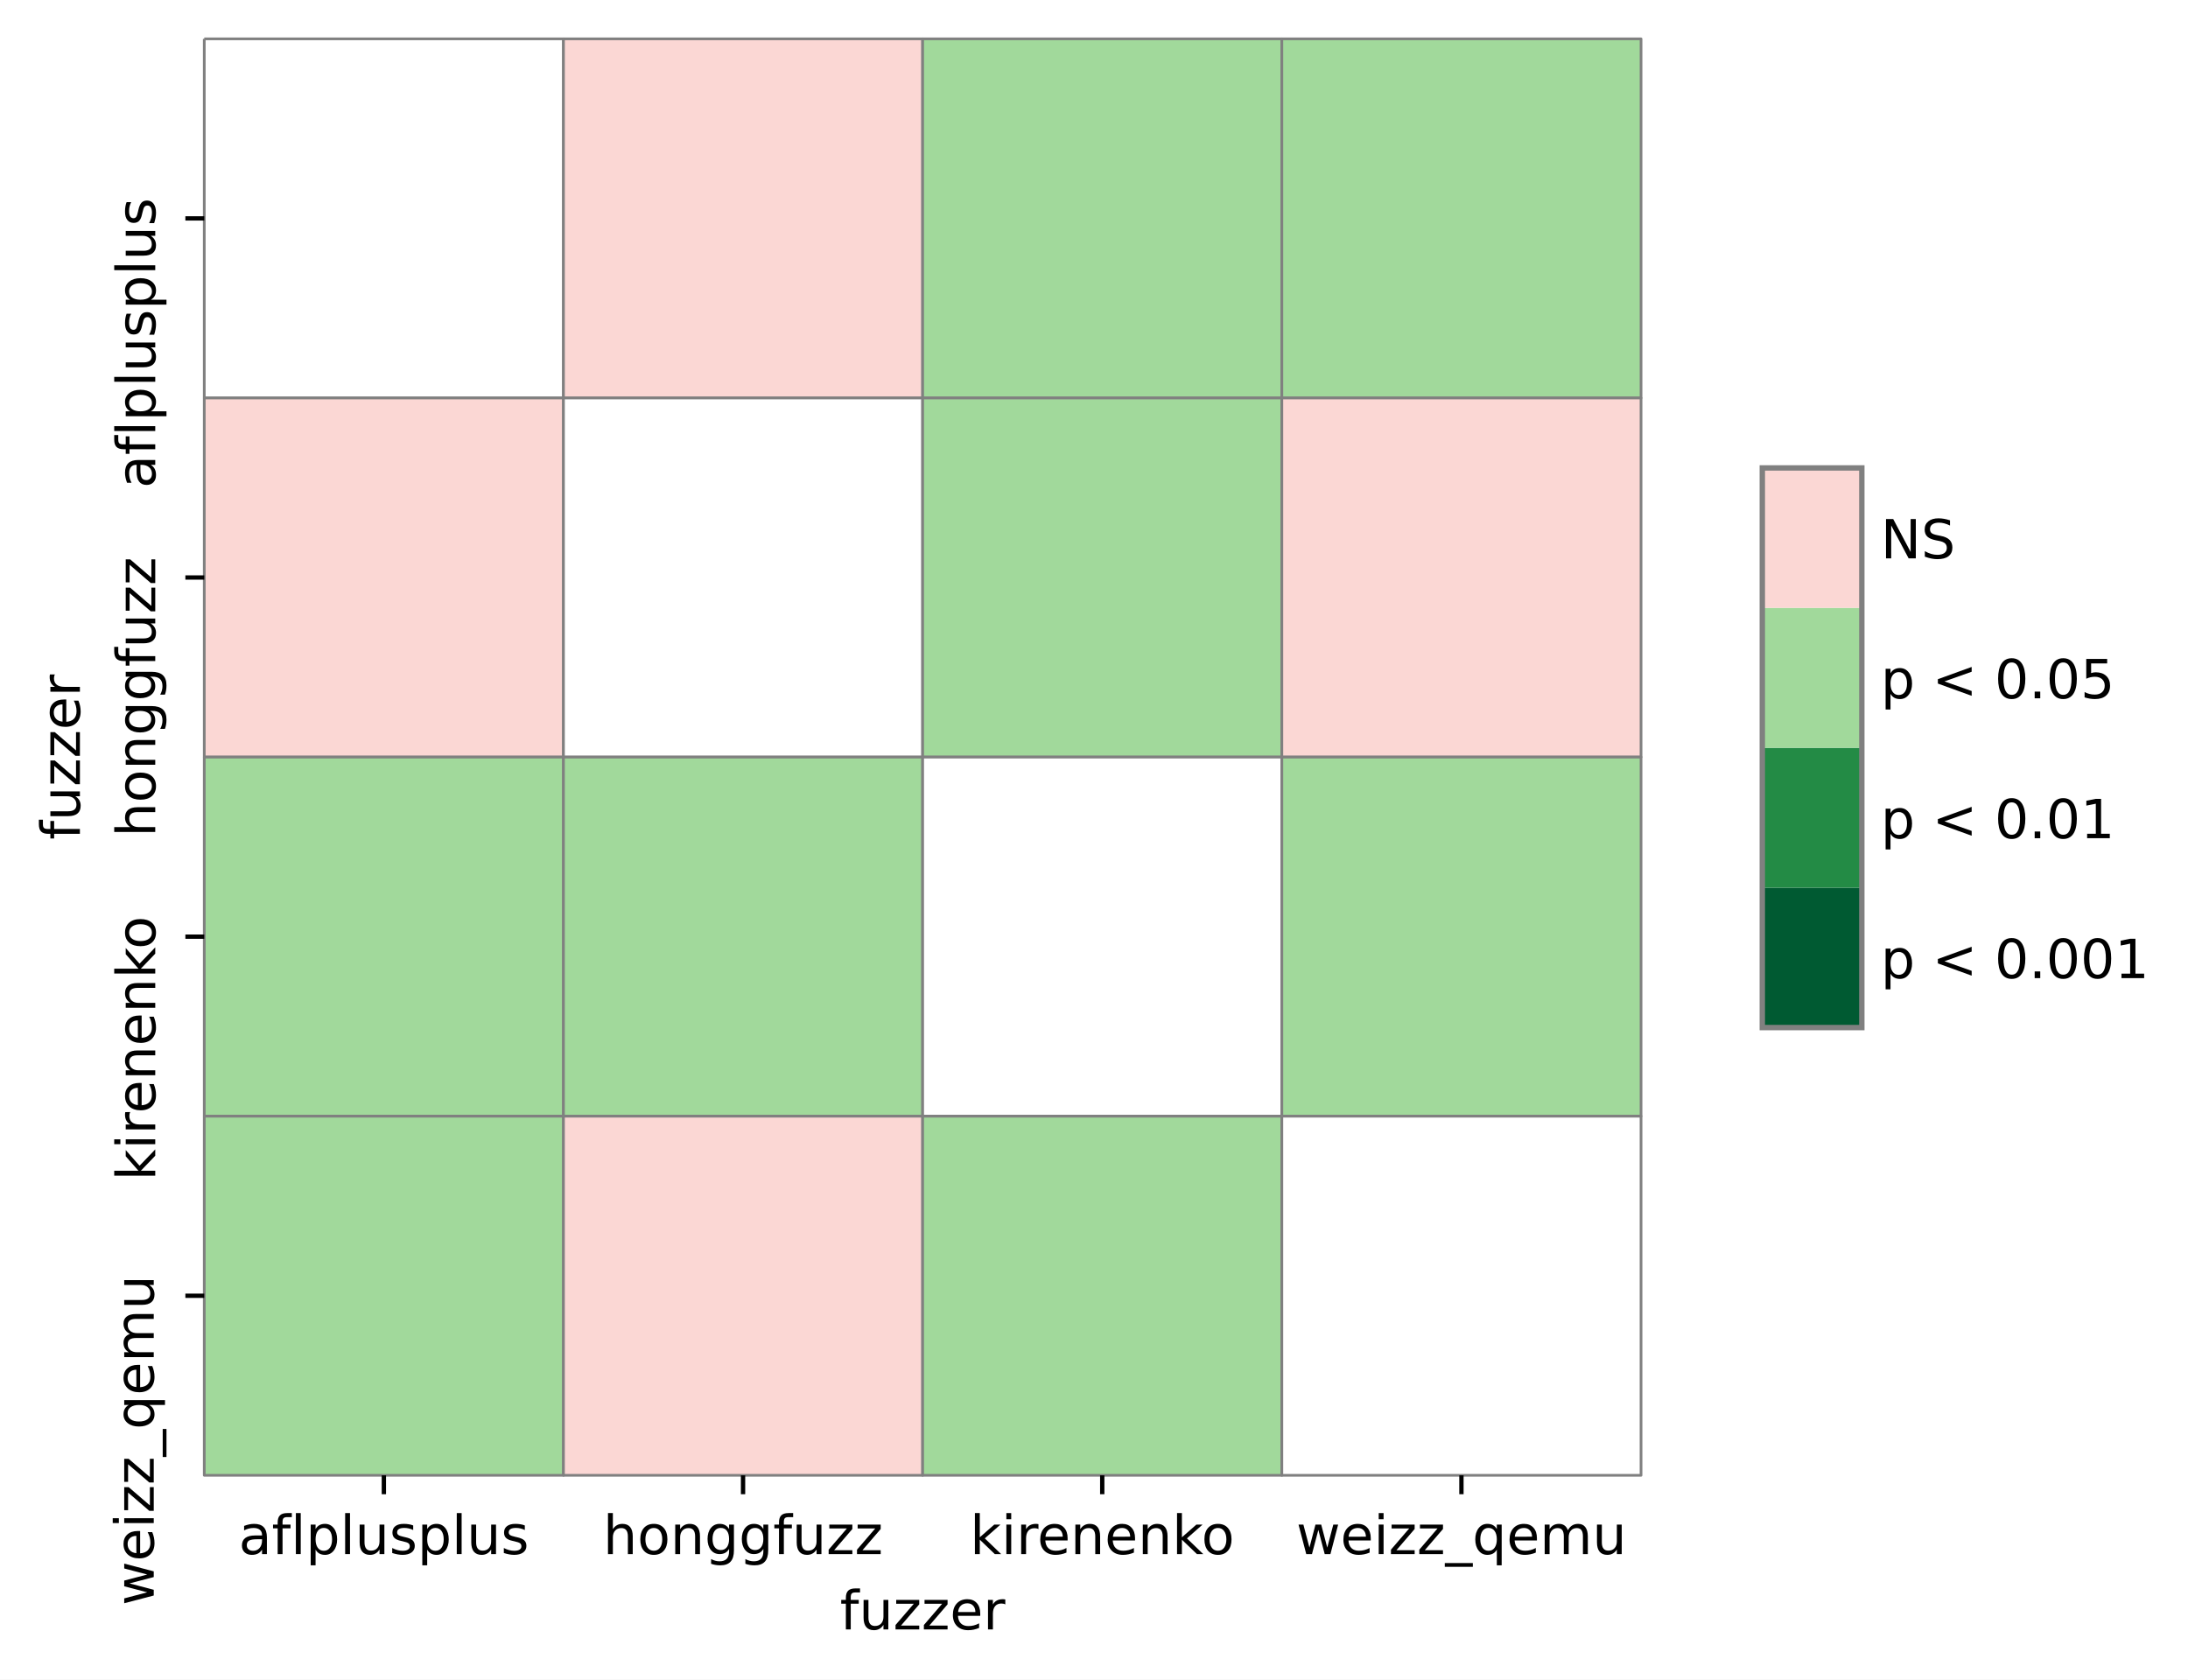
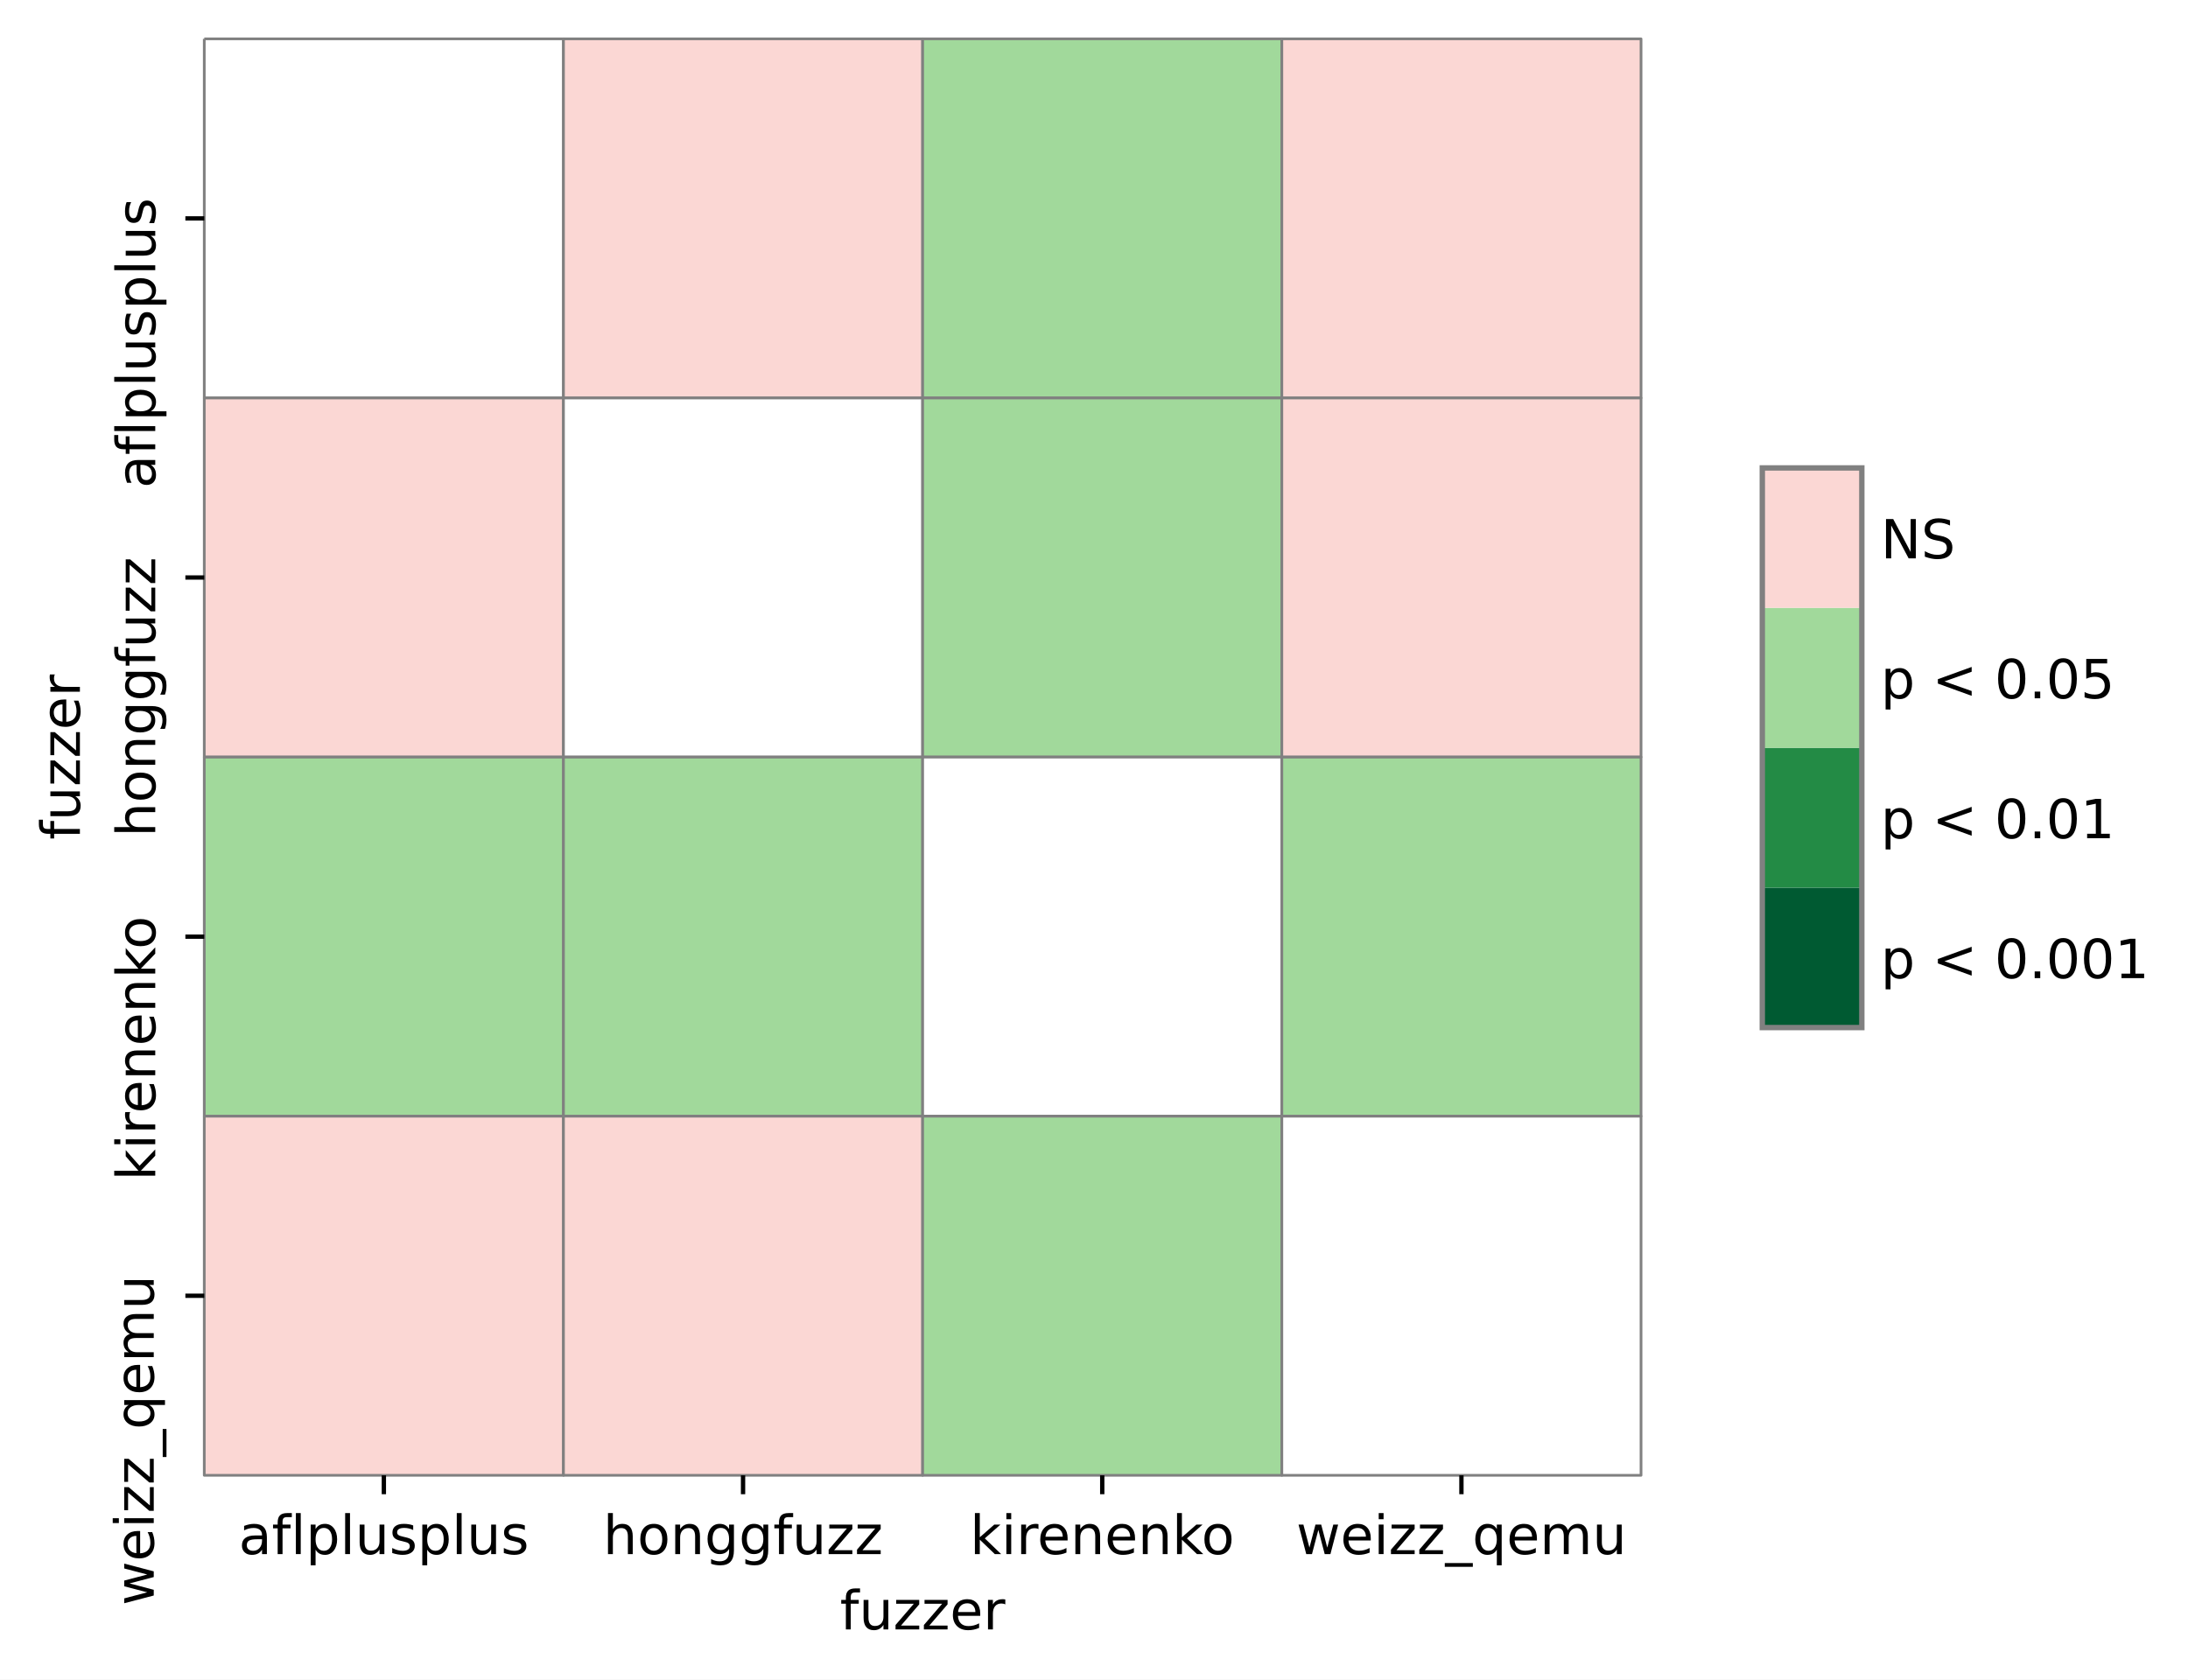
<svg xmlns="http://www.w3.org/2000/svg" xmlns:xlink="http://www.w3.org/1999/xlink" height="311.146pt" version="1.1" viewBox="0 0 405.255 311.146" width="405.255pt">
  <defs>
    <style type="text/css">*{stroke-linecap:butt;stroke-linejoin:round;}</style>
  </defs>
  <g id="figure_1">
    <g id="patch_1">
      <path d="M 0 311.146  L 405.255 311.146  L 405.255 0  L 0 0  z " style="fill:#ffffff;" />
    </g>
    <g id="axes_1">
      <g id="patch_2">
        <path d="M 37.834 273.312  L 303.946 273.312  L 303.946 7.2  L 37.834 7.2  z " style="fill:#ffffff;" />
      </g>
      <g id="QuadMesh_1">
        <path d="M 37.834 7.2  L 104.362 7.2  L 104.362 73.728  L 37.834 73.728  L 37.834 7.2  " style="fill:#ffffff;stroke:#808080;stroke-width:0.5;" />
        <path d="M 104.362 7.2  L 170.89 7.2  L 170.89 73.728  L 104.362 73.728  L 104.362 7.2  " style="fill:#fbd7d4;stroke:#808080;stroke-width:0.5;" />
        <path d="M 170.89 7.2  L 237.418 7.2  L 237.418 73.728  L 170.89 73.728  L 170.89 7.2  " style="fill:#a1d99b;stroke:#808080;stroke-width:0.5;" />
-         <path d="M 237.418 7.2  L 303.946 7.2  L 303.946 73.728  L 237.418 73.728  L 237.418 7.2  " style="fill:#a1d99b;stroke:#808080;stroke-width:0.5;" />
+         <path d="M 237.418 7.2  L 303.946 7.2  L 303.946 73.728  L 237.418 73.728  L 237.418 7.2  " style="fill:#fbd7d4;stroke:#808080;stroke-width:0.5;" />
        <path d="M 37.834 73.728  L 104.362 73.728  L 104.362 140.256  L 37.834 140.256  L 37.834 73.728  " style="fill:#fbd7d4;stroke:#808080;stroke-width:0.5;" />
        <path d="M 104.362 73.728  L 170.89 73.728  L 170.89 140.256  L 104.362 140.256  L 104.362 73.728  " style="fill:#ffffff;stroke:#808080;stroke-width:0.5;" />
        <path d="M 170.89 73.728  L 237.418 73.728  L 237.418 140.256  L 170.89 140.256  L 170.89 73.728  " style="fill:#a1d99b;stroke:#808080;stroke-width:0.5;" />
        <path d="M 237.418 73.728  L 303.946 73.728  L 303.946 140.256  L 237.418 140.256  L 237.418 73.728  " style="fill:#fbd7d4;stroke:#808080;stroke-width:0.5;" />
        <path d="M 37.834 140.256  L 104.362 140.256  L 104.362 206.784  L 37.834 206.784  L 37.834 140.256  " style="fill:#a1d99b;stroke:#808080;stroke-width:0.5;" />
        <path d="M 104.362 140.256  L 170.89 140.256  L 170.89 206.784  L 104.362 206.784  L 104.362 140.256  " style="fill:#a1d99b;stroke:#808080;stroke-width:0.5;" />
        <path d="M 170.89 140.256  L 237.418 140.256  L 237.418 206.784  L 170.89 206.784  L 170.89 140.256  " style="fill:#ffffff;stroke:#808080;stroke-width:0.5;" />
        <path d="M 237.418 140.256  L 303.946 140.256  L 303.946 206.784  L 237.418 206.784  L 237.418 140.256  " style="fill:#a1d99b;stroke:#808080;stroke-width:0.5;" />
-         <path d="M 37.834 206.784  L 104.362 206.784  L 104.362 273.312  L 37.834 273.312  L 37.834 206.784  " style="fill:#a1d99b;stroke:#808080;stroke-width:0.5;" />
+         <path d="M 37.834 206.784  L 104.362 206.784  L 104.362 273.312  L 37.834 273.312  L 37.834 206.784  " style="fill:#fbd7d4;stroke:#808080;stroke-width:0.5;" />
        <path d="M 104.362 206.784  L 170.89 206.784  L 170.89 273.312  L 104.362 273.312  L 104.362 206.784  " style="fill:#fbd7d4;stroke:#808080;stroke-width:0.5;" />
        <path d="M 170.89 206.784  L 237.418 206.784  L 237.418 273.312  L 170.89 273.312  L 170.89 206.784  " style="fill:#a1d99b;stroke:#808080;stroke-width:0.5;" />
        <path d="M 237.418 206.784  L 303.946 206.784  L 303.946 273.312  L 237.418 273.312  L 237.418 206.784  " style="fill:#ffffff;stroke:#808080;stroke-width:0.5;" />
      </g>
      <g id="matplotlib.axis_1">
        <g id="xtick_1">
          <g id="line2d_1">
            <defs>
-               <path d="M 0 0  L 0 3.5  " id="m7bfcd4221e" style="stroke:#000000;stroke-width:0.8;" />
+               <path d="M 0 0  L 0 3.5  " id="m4e97cd2179" style="stroke:#000000;stroke-width:0.8;" />
            </defs>
            <g>
-               <use style="stroke:#000000;stroke-width:0.8;" x="71.098" xlink:href="#m7bfcd4221e" y="273.312" />
+               <use style="stroke:#000000;stroke-width:0.8;" x="71.098" xlink:href="#m4e97cd2179" y="273.312" />
            </g>
          </g>
          <g id="text_1">
            <g transform="translate(44.21166 287.9104)scale(0.1 -0.1)">
              <defs>
                <path d="M 34.281 27.484  Q 23.391 27.484 19.188 25  Q 14.984 22.516 14.984 16.5  Q 14.984 11.719 18.141 8.906  Q 21.297 6.109 26.703 6.109  Q 34.188 6.109 38.703 11.406  Q 43.219 16.703 43.219 25.484  L 43.219 27.484  z M 52.203 31.203  L 52.203 0  L 43.219 0  L 43.219 8.297  Q 40.141 3.328 35.547 0.953  Q 30.953 -1.422 24.312 -1.422  Q 15.922 -1.422 10.953 3.297  Q 6 8.016 6 15.922  Q 6 25.141 12.172 29.828  Q 18.359 34.516 30.609 34.516  L 43.219 34.516  L 43.219 35.406  Q 43.219 41.609 39.141 45  Q 35.062 48.391 27.688 48.391  Q 23 48.391 18.547 47.266  Q 14.109 46.141 10.016 43.891  L 10.016 52.203  Q 14.938 54.109 19.578 55.047  Q 24.219 56 28.609 56  Q 40.484 56 46.344 49.844  Q 52.203 43.703 52.203 31.203  z " id="DejaVuSans-97" />
                <path d="M 37.109 75.984  L 37.109 68.5  L 28.516 68.5  Q 23.688 68.5 21.797 66.547  Q 19.922 64.594 19.922 59.516  L 19.922 54.688  L 34.719 54.688  L 34.719 47.703  L 19.922 47.703  L 19.922 0  L 10.891 0  L 10.891 47.703  L 2.297 47.703  L 2.297 54.688  L 10.891 54.688  L 10.891 58.5  Q 10.891 67.625 15.141 71.797  Q 19.391 75.984 28.609 75.984  z " id="DejaVuSans-102" />
                <path d="M 9.422 75.984  L 18.406 75.984  L 18.406 0  L 9.422 0  z " id="DejaVuSans-108" />
                <path d="M 18.109 8.203  L 18.109 -20.797  L 9.078 -20.797  L 9.078 54.688  L 18.109 54.688  L 18.109 46.391  Q 20.953 51.266 25.266 53.625  Q 29.594 56 35.594 56  Q 45.562 56 51.781 48.094  Q 58.016 40.188 58.016 27.297  Q 58.016 14.406 51.781 6.484  Q 45.562 -1.422 35.594 -1.422  Q 29.594 -1.422 25.266 0.953  Q 20.953 3.328 18.109 8.203  z M 48.688 27.297  Q 48.688 37.203 44.609 42.844  Q 40.531 48.484 33.406 48.484  Q 26.266 48.484 22.188 42.844  Q 18.109 37.203 18.109 27.297  Q 18.109 17.391 22.188 11.75  Q 26.266 6.109 33.406 6.109  Q 40.531 6.109 44.609 11.75  Q 48.688 17.391 48.688 27.297  z " id="DejaVuSans-112" />
                <path d="M 8.5 21.578  L 8.5 54.688  L 17.484 54.688  L 17.484 21.922  Q 17.484 14.156 20.5 10.266  Q 23.531 6.391 29.594 6.391  Q 36.859 6.391 41.078 11.031  Q 45.312 15.672 45.312 23.688  L 45.312 54.688  L 54.297 54.688  L 54.297 0  L 45.312 0  L 45.312 8.406  Q 42.047 3.422 37.719 1  Q 33.406 -1.422 27.688 -1.422  Q 18.266 -1.422 13.375 4.438  Q 8.5 10.297 8.5 21.578  z M 31.109 56  z " id="DejaVuSans-117" />
                <path d="M 44.281 53.078  L 44.281 44.578  Q 40.484 46.531 36.375 47.5  Q 32.281 48.484 27.875 48.484  Q 21.188 48.484 17.844 46.438  Q 14.5 44.391 14.5 40.281  Q 14.5 37.156 16.891 35.375  Q 19.281 33.594 26.516 31.984  L 29.594 31.297  Q 39.156 29.25 43.188 25.516  Q 47.219 21.781 47.219 15.094  Q 47.219 7.469 41.188 3.016  Q 35.156 -1.422 24.609 -1.422  Q 20.219 -1.422 15.453 -0.562  Q 10.688 0.297 5.422 2  L 5.422 11.281  Q 10.406 8.688 15.234 7.391  Q 20.062 6.109 24.812 6.109  Q 31.156 6.109 34.562 8.281  Q 37.984 10.453 37.984 14.406  Q 37.984 18.062 35.516 20.016  Q 33.062 21.969 24.703 23.781  L 21.578 24.516  Q 13.234 26.266 9.516 29.906  Q 5.812 33.547 5.812 39.891  Q 5.812 47.609 11.281 51.797  Q 16.75 56 26.812 56  Q 31.781 56 36.172 55.266  Q 40.578 54.547 44.281 53.078  z " id="DejaVuSans-115" />
              </defs>
              <use xlink:href="#DejaVuSans-97" />
              <use x="61.279" xlink:href="#DejaVuSans-102" />
              <use x="96.484" xlink:href="#DejaVuSans-108" />
              <use x="124.268" xlink:href="#DejaVuSans-112" />
              <use x="187.744" xlink:href="#DejaVuSans-108" />
              <use x="215.527" xlink:href="#DejaVuSans-117" />
              <use x="278.906" xlink:href="#DejaVuSans-115" />
              <use x="331.006" xlink:href="#DejaVuSans-112" />
              <use x="394.482" xlink:href="#DejaVuSans-108" />
              <use x="422.266" xlink:href="#DejaVuSans-117" />
              <use x="485.645" xlink:href="#DejaVuSans-115" />
            </g>
          </g>
        </g>
        <g id="xtick_2">
          <g id="line2d_2">
            <g>
-               <use style="stroke:#000000;stroke-width:0.8;" x="137.626" xlink:href="#m7bfcd4221e" y="273.312" />
+               <use style="stroke:#000000;stroke-width:0.8;" x="137.626" xlink:href="#m4e97cd2179" y="273.312" />
            </g>
          </g>
          <g id="text_2">
            <g transform="translate(111.7037 287.9104)scale(0.1 -0.1)">
              <defs>
                <path d="M 54.891 33.016  L 54.891 0  L 45.906 0  L 45.906 32.719  Q 45.906 40.484 42.875 44.328  Q 39.844 48.188 33.797 48.188  Q 26.516 48.188 22.312 43.547  Q 18.109 38.922 18.109 30.906  L 18.109 0  L 9.078 0  L 9.078 75.984  L 18.109 75.984  L 18.109 46.188  Q 21.344 51.125 25.703 53.562  Q 30.078 56 35.797 56  Q 45.219 56 50.047 50.172  Q 54.891 44.344 54.891 33.016  z " id="DejaVuSans-104" />
                <path d="M 30.609 48.391  Q 23.391 48.391 19.188 42.75  Q 14.984 37.109 14.984 27.297  Q 14.984 17.484 19.156 11.844  Q 23.344 6.203 30.609 6.203  Q 37.797 6.203 41.984 11.859  Q 46.188 17.531 46.188 27.297  Q 46.188 37.016 41.984 42.703  Q 37.797 48.391 30.609 48.391  z M 30.609 56  Q 42.328 56 49.016 48.375  Q 55.719 40.766 55.719 27.297  Q 55.719 13.875 49.016 6.219  Q 42.328 -1.422 30.609 -1.422  Q 18.844 -1.422 12.172 6.219  Q 5.516 13.875 5.516 27.297  Q 5.516 40.766 12.172 48.375  Q 18.844 56 30.609 56  z " id="DejaVuSans-111" />
                <path d="M 54.891 33.016  L 54.891 0  L 45.906 0  L 45.906 32.719  Q 45.906 40.484 42.875 44.328  Q 39.844 48.188 33.797 48.188  Q 26.516 48.188 22.312 43.547  Q 18.109 38.922 18.109 30.906  L 18.109 0  L 9.078 0  L 9.078 54.688  L 18.109 54.688  L 18.109 46.188  Q 21.344 51.125 25.703 53.562  Q 30.078 56 35.797 56  Q 45.219 56 50.047 50.172  Q 54.891 44.344 54.891 33.016  z " id="DejaVuSans-110" />
                <path d="M 45.406 27.984  Q 45.406 37.75 41.375 43.109  Q 37.359 48.484 30.078 48.484  Q 22.859 48.484 18.828 43.109  Q 14.797 37.75 14.797 27.984  Q 14.797 18.266 18.828 12.891  Q 22.859 7.516 30.078 7.516  Q 37.359 7.516 41.375 12.891  Q 45.406 18.266 45.406 27.984  z M 54.391 6.781  Q 54.391 -7.172 48.188 -13.984  Q 42 -20.797 29.203 -20.797  Q 24.469 -20.797 20.266 -20.094  Q 16.062 -19.391 12.109 -17.922  L 12.109 -9.188  Q 16.062 -11.328 19.922 -12.344  Q 23.781 -13.375 27.781 -13.375  Q 36.625 -13.375 41.016 -8.766  Q 45.406 -4.156 45.406 5.172  L 45.406 9.625  Q 42.625 4.781 38.281 2.391  Q 33.938 0 27.875 0  Q 17.828 0 11.672 7.656  Q 5.516 15.328 5.516 27.984  Q 5.516 40.672 11.672 48.328  Q 17.828 56 27.875 56  Q 33.938 56 38.281 53.609  Q 42.625 51.219 45.406 46.391  L 45.406 54.688  L 54.391 54.688  z " id="DejaVuSans-103" />
                <path d="M 5.516 54.688  L 48.188 54.688  L 48.188 46.484  L 14.406 7.172  L 48.188 7.172  L 48.188 0  L 4.297 0  L 4.297 8.203  L 38.094 47.516  L 5.516 47.516  z " id="DejaVuSans-122" />
              </defs>
              <use xlink:href="#DejaVuSans-104" />
              <use x="63.379" xlink:href="#DejaVuSans-111" />
              <use x="124.561" xlink:href="#DejaVuSans-110" />
              <use x="187.939" xlink:href="#DejaVuSans-103" />
              <use x="251.416" xlink:href="#DejaVuSans-103" />
              <use x="314.893" xlink:href="#DejaVuSans-102" />
              <use x="350.098" xlink:href="#DejaVuSans-117" />
              <use x="413.477" xlink:href="#DejaVuSans-122" />
              <use x="465.967" xlink:href="#DejaVuSans-122" />
            </g>
          </g>
        </g>
        <g id="xtick_3">
          <g id="line2d_3">
            <g>
-               <use style="stroke:#000000;stroke-width:0.8;" x="204.154" xlink:href="#m7bfcd4221e" y="273.312" />
+               <use style="stroke:#000000;stroke-width:0.8;" x="204.154" xlink:href="#m4e97cd2179" y="273.312" />
            </g>
          </g>
          <g id="text_3">
            <g transform="translate(179.663 287.9104)scale(0.1 -0.1)">
              <defs>
                <path d="M 9.078 75.984  L 18.109 75.984  L 18.109 31.109  L 44.922 54.688  L 56.391 54.688  L 27.391 29.109  L 57.625 0  L 45.906 0  L 18.109 26.703  L 18.109 0  L 9.078 0  z " id="DejaVuSans-107" />
                <path d="M 9.422 54.688  L 18.406 54.688  L 18.406 0  L 9.422 0  z M 9.422 75.984  L 18.406 75.984  L 18.406 64.594  L 9.422 64.594  z " id="DejaVuSans-105" />
                <path d="M 41.109 46.297  Q 39.594 47.172 37.812 47.578  Q 36.031 48 33.891 48  Q 26.266 48 22.188 43.047  Q 18.109 38.094 18.109 28.812  L 18.109 0  L 9.078 0  L 9.078 54.688  L 18.109 54.688  L 18.109 46.188  Q 20.953 51.172 25.484 53.578  Q 30.031 56 36.531 56  Q 37.453 56 38.578 55.875  Q 39.703 55.766 41.062 55.516  z " id="DejaVuSans-114" />
                <path d="M 56.203 29.594  L 56.203 25.203  L 14.891 25.203  Q 15.484 15.922 20.484 11.062  Q 25.484 6.203 34.422 6.203  Q 39.594 6.203 44.453 7.469  Q 49.312 8.734 54.109 11.281  L 54.109 2.781  Q 49.266 0.734 44.188 -0.344  Q 39.109 -1.422 33.891 -1.422  Q 20.797 -1.422 13.156 6.188  Q 5.516 13.812 5.516 26.812  Q 5.516 40.234 12.766 48.109  Q 20.016 56 32.328 56  Q 43.359 56 49.781 48.891  Q 56.203 41.797 56.203 29.594  z M 47.219 32.234  Q 47.125 39.594 43.094 43.984  Q 39.062 48.391 32.422 48.391  Q 24.906 48.391 20.391 44.141  Q 15.875 39.891 15.188 32.172  z " id="DejaVuSans-101" />
              </defs>
              <use xlink:href="#DejaVuSans-107" />
              <use x="57.91" xlink:href="#DejaVuSans-105" />
              <use x="85.693" xlink:href="#DejaVuSans-114" />
              <use x="124.557" xlink:href="#DejaVuSans-101" />
              <use x="186.08" xlink:href="#DejaVuSans-110" />
              <use x="249.459" xlink:href="#DejaVuSans-101" />
              <use x="310.982" xlink:href="#DejaVuSans-110" />
              <use x="374.361" xlink:href="#DejaVuSans-107" />
              <use x="428.646" xlink:href="#DejaVuSans-111" />
            </g>
          </g>
        </g>
        <g id="xtick_4">
          <g id="line2d_4">
            <g>
-               <use style="stroke:#000000;stroke-width:0.8;" x="270.682" xlink:href="#m7bfcd4221e" y="273.312" />
+               <use style="stroke:#000000;stroke-width:0.8;" x="270.682" xlink:href="#m4e97cd2179" y="273.312" />
            </g>
          </g>
          <g id="text_4">
            <g transform="translate(240.0894 287.9104)scale(0.1 -0.1)">
              <defs>
                <path d="M 4.203 54.688  L 13.188 54.688  L 24.422 12.016  L 35.594 54.688  L 46.188 54.688  L 57.422 12.016  L 68.609 54.688  L 77.594 54.688  L 63.281 0  L 52.688 0  L 40.922 44.828  L 29.109 0  L 18.5 0  z " id="DejaVuSans-119" />
                <path d="M 50.984 -16.609  L 50.984 -23.578  L -0.984 -23.578  L -0.984 -16.609  z " id="DejaVuSans-95" />
                <path d="M 14.797 27.297  Q 14.797 17.391 18.875 11.75  Q 22.953 6.109 30.078 6.109  Q 37.203 6.109 41.297 11.75  Q 45.406 17.391 45.406 27.297  Q 45.406 37.203 41.297 42.844  Q 37.203 48.484 30.078 48.484  Q 22.953 48.484 18.875 42.844  Q 14.797 37.203 14.797 27.297  z M 45.406 8.203  Q 42.578 3.328 38.25 0.953  Q 33.938 -1.422 27.875 -1.422  Q 17.969 -1.422 11.734 6.484  Q 5.516 14.406 5.516 27.297  Q 5.516 40.188 11.734 48.094  Q 17.969 56 27.875 56  Q 33.938 56 38.25 53.625  Q 42.578 51.266 45.406 46.391  L 45.406 54.688  L 54.391 54.688  L 54.391 -20.797  L 45.406 -20.797  z " id="DejaVuSans-113" />
                <path d="M 52 44.188  Q 55.375 50.25 60.062 53.125  Q 64.75 56 71.094 56  Q 79.641 56 84.281 50.016  Q 88.922 44.047 88.922 33.016  L 88.922 0  L 79.891 0  L 79.891 32.719  Q 79.891 40.578 77.094 44.375  Q 74.312 48.188 68.609 48.188  Q 61.625 48.188 57.562 43.547  Q 53.516 38.922 53.516 30.906  L 53.516 0  L 44.484 0  L 44.484 32.719  Q 44.484 40.625 41.703 44.406  Q 38.922 48.188 33.109 48.188  Q 26.219 48.188 22.156 43.531  Q 18.109 38.875 18.109 30.906  L 18.109 0  L 9.078 0  L 9.078 54.688  L 18.109 54.688  L 18.109 46.188  Q 21.188 51.219 25.484 53.609  Q 29.781 56 35.688 56  Q 41.656 56 45.828 52.969  Q 50 49.953 52 44.188  z " id="DejaVuSans-109" />
              </defs>
              <use xlink:href="#DejaVuSans-119" />
              <use x="81.787" xlink:href="#DejaVuSans-101" />
              <use x="143.311" xlink:href="#DejaVuSans-105" />
              <use x="171.094" xlink:href="#DejaVuSans-122" />
              <use x="223.584" xlink:href="#DejaVuSans-122" />
              <use x="276.074" xlink:href="#DejaVuSans-95" />
              <use x="326.074" xlink:href="#DejaVuSans-113" />
              <use x="389.551" xlink:href="#DejaVuSans-101" />
              <use x="451.074" xlink:href="#DejaVuSans-109" />
              <use x="548.486" xlink:href="#DejaVuSans-117" />
            </g>
          </g>
        </g>
        <g id="text_5">
          <g transform="translate(155.581 301.8667)scale(0.1 -0.1)">
            <use xlink:href="#DejaVuSans-102" />
            <use x="35.205" xlink:href="#DejaVuSans-117" />
            <use x="98.584" xlink:href="#DejaVuSans-122" />
            <use x="151.074" xlink:href="#DejaVuSans-122" />
            <use x="203.564" xlink:href="#DejaVuSans-101" />
            <use x="265.088" xlink:href="#DejaVuSans-114" />
          </g>
        </g>
      </g>
      <g id="matplotlib.axis_2">
        <g id="ytick_1">
          <g id="line2d_5">
            <defs>
-               <path d="M 0 0  L -3.5 0  " id="m5821b0e94a" style="stroke:#000000;stroke-width:0.8;" />
+               <path d="M 0 0  L -3.5 0  " id="m2086f7a517" style="stroke:#000000;stroke-width:0.8;" />
            </defs>
            <g>
-               <use style="stroke:#000000;stroke-width:0.8;" x="37.834" xlink:href="#m5821b0e94a" y="40.464" />
+               <use style="stroke:#000000;stroke-width:0.8;" x="37.834" xlink:href="#m2086f7a517" y="40.464" />
            </g>
          </g>
          <g id="text_6">
            <g transform="translate(28.75469 90.43822)rotate(-90)scale(0.1 -0.1)">
              <use xlink:href="#DejaVuSans-97" />
              <use x="61.279" xlink:href="#DejaVuSans-102" />
              <use x="96.484" xlink:href="#DejaVuSans-108" />
              <use x="124.268" xlink:href="#DejaVuSans-112" />
              <use x="187.744" xlink:href="#DejaVuSans-108" />
              <use x="215.527" xlink:href="#DejaVuSans-117" />
              <use x="278.906" xlink:href="#DejaVuSans-115" />
              <use x="331.006" xlink:href="#DejaVuSans-112" />
              <use x="394.482" xlink:href="#DejaVuSans-108" />
              <use x="422.266" xlink:href="#DejaVuSans-117" />
              <use x="485.645" xlink:href="#DejaVuSans-115" />
            </g>
          </g>
        </g>
        <g id="ytick_2">
          <g id="line2d_6">
            <g>
-               <use style="stroke:#000000;stroke-width:0.8;" x="37.834" xlink:href="#m5821b0e94a" y="106.992" />
+               <use style="stroke:#000000;stroke-width:0.8;" x="37.834" xlink:href="#m2086f7a517" y="106.992" />
            </g>
          </g>
          <g id="text_7">
            <g transform="translate(28.75469 155.0381)rotate(-90)scale(0.1 -0.1)">
              <use xlink:href="#DejaVuSans-104" />
              <use x="63.379" xlink:href="#DejaVuSans-111" />
              <use x="124.561" xlink:href="#DejaVuSans-110" />
              <use x="187.939" xlink:href="#DejaVuSans-103" />
              <use x="251.416" xlink:href="#DejaVuSans-103" />
              <use x="314.893" xlink:href="#DejaVuSans-102" />
              <use x="350.098" xlink:href="#DejaVuSans-117" />
              <use x="413.477" xlink:href="#DejaVuSans-122" />
              <use x="465.967" xlink:href="#DejaVuSans-122" />
            </g>
          </g>
        </g>
        <g id="ytick_3">
          <g id="line2d_7">
            <g>
-               <use style="stroke:#000000;stroke-width:0.8;" x="37.834" xlink:href="#m5821b0e94a" y="173.52" />
+               <use style="stroke:#000000;stroke-width:0.8;" x="37.834" xlink:href="#m2086f7a517" y="173.52" />
            </g>
          </g>
          <g id="text_8">
            <g transform="translate(28.75469 218.7036)rotate(-90)scale(0.1 -0.1)">
              <use xlink:href="#DejaVuSans-107" />
              <use x="57.91" xlink:href="#DejaVuSans-105" />
              <use x="85.693" xlink:href="#DejaVuSans-114" />
              <use x="124.557" xlink:href="#DejaVuSans-101" />
              <use x="186.08" xlink:href="#DejaVuSans-110" />
              <use x="249.459" xlink:href="#DejaVuSans-101" />
              <use x="310.982" xlink:href="#DejaVuSans-110" />
              <use x="374.361" xlink:href="#DejaVuSans-107" />
              <use x="428.646" xlink:href="#DejaVuSans-111" />
            </g>
          </g>
        </g>
        <g id="ytick_4">
          <g id="line2d_8">
            <g>
-               <use style="stroke:#000000;stroke-width:0.8;" x="37.834" xlink:href="#m5821b0e94a" y="240.048" />
+               <use style="stroke:#000000;stroke-width:0.8;" x="37.834" xlink:href="#m2086f7a517" y="240.048" />
            </g>
          </g>
          <g id="text_9">
            <g transform="translate(28.47656 297.4347)rotate(-90)scale(0.1 -0.1)">
              <use xlink:href="#DejaVuSans-119" />
              <use x="81.787" xlink:href="#DejaVuSans-101" />
              <use x="143.311" xlink:href="#DejaVuSans-105" />
              <use x="171.094" xlink:href="#DejaVuSans-122" />
              <use x="223.584" xlink:href="#DejaVuSans-122" />
              <use x="276.074" xlink:href="#DejaVuSans-95" />
              <use x="326.074" xlink:href="#DejaVuSans-113" />
              <use x="389.551" xlink:href="#DejaVuSans-101" />
              <use x="451.074" xlink:href="#DejaVuSans-109" />
              <use x="548.486" xlink:href="#DejaVuSans-117" />
            </g>
          </g>
        </g>
        <g id="text_10">
          <g transform="translate(14.79844 155.5654)rotate(-90)scale(0.1 -0.1)">
            <use xlink:href="#DejaVuSans-102" />
            <use x="35.205" xlink:href="#DejaVuSans-117" />
            <use x="98.584" xlink:href="#DejaVuSans-122" />
            <use x="151.074" xlink:href="#DejaVuSans-122" />
            <use x="203.564" xlink:href="#DejaVuSans-101" />
            <use x="265.088" xlink:href="#DejaVuSans-114" />
          </g>
        </g>
      </g>
    </g>
    <g id="axes_2">
      <g id="patch_3">
-         <path clip-path="url(#p9d2ee4caa0)" d="M 326.41 190.368  L 326.41 164.448  L 326.41 112.608  L 326.41 86.688  L 344.842 86.688  L 344.842 112.608  L 344.842 164.448  L 344.842 190.368  z " style="fill:#ffffff;stroke:#ffffff;stroke-linejoin:miter;stroke-width:0.01;" />
+         <path clip-path="url(#p6e7ea70e3f)" d="M 326.41 190.368  L 326.41 164.448  L 326.41 112.608  L 326.41 86.688  L 344.842 86.688  L 344.842 112.608  L 344.842 164.448  L 344.842 190.368  z " style="fill:#ffffff;stroke:#ffffff;stroke-linejoin:miter;stroke-width:0.01;" />
      </g>
      <g id="QuadMesh_2">
-         <path clip-path="url(#p9d2ee4caa0)" d="M 326.41 190.368  L 344.842 190.368  L 344.842 164.448  L 326.41 164.448  L 326.41 190.368  " style="fill:#005a32;" />
-         <path clip-path="url(#p9d2ee4caa0)" d="M 326.41 164.448  L 344.842 164.448  L 344.842 138.528  L 326.41 138.528  L 326.41 164.448  " style="fill:#238b45;" />
-         <path clip-path="url(#p9d2ee4caa0)" d="M 326.41 138.528  L 344.842 138.528  L 344.842 112.608  L 326.41 112.608  L 326.41 138.528  " style="fill:#a1d99b;" />
-         <path clip-path="url(#p9d2ee4caa0)" d="M 326.41 112.608  L 344.842 112.608  L 344.842 86.688  L 326.41 86.688  L 326.41 112.608  " style="fill:#fbd7d4;" />
+         <path clip-path="url(#p6e7ea70e3f)" d="M 326.41 190.368  L 344.842 190.368  L 344.842 164.448  L 326.41 164.448  L 326.41 190.368  " style="fill:#005a32;" />
+         <path clip-path="url(#p6e7ea70e3f)" d="M 326.41 164.448  L 344.842 164.448  L 344.842 138.528  L 326.41 138.528  L 326.41 164.448  " style="fill:#238b45;" />
+         <path clip-path="url(#p6e7ea70e3f)" d="M 326.41 138.528  L 344.842 138.528  L 344.842 112.608  L 326.41 112.608  L 326.41 138.528  " style="fill:#a1d99b;" />
+         <path clip-path="url(#p6e7ea70e3f)" d="M 326.41 112.608  L 344.842 112.608  L 344.842 86.688  L 326.41 86.688  L 326.41 112.608  " style="fill:#fbd7d4;" />
      </g>
      <g id="matplotlib.axis_3" />
      <g id="matplotlib.axis_4">
        <g id="ytick_5">
          <g id="line2d_9" />
          <g id="text_11">
            <g transform="translate(348.3424 181.2072)scale(0.1 -0.1)">
              <defs>
                <path id="DejaVuSans-32" />
                <path d="M 73.188 49.219  L 22.797 31.297  L 73.188 13.484  L 73.188 4.594  L 10.594 27.297  L 10.594 35.406  L 73.188 58.109  z " id="DejaVuSans-60" />
                <path d="M 31.781 66.406  Q 24.172 66.406 20.328 58.906  Q 16.5 51.422 16.5 36.375  Q 16.5 21.391 20.328 13.891  Q 24.172 6.391 31.781 6.391  Q 39.453 6.391 43.281 13.891  Q 47.125 21.391 47.125 36.375  Q 47.125 51.422 43.281 58.906  Q 39.453 66.406 31.781 66.406  z M 31.781 74.219  Q 44.047 74.219 50.516 64.516  Q 56.984 54.828 56.984 36.375  Q 56.984 17.969 50.516 8.266  Q 44.047 -1.422 31.781 -1.422  Q 19.531 -1.422 13.062 8.266  Q 6.594 17.969 6.594 36.375  Q 6.594 54.828 13.062 64.516  Q 19.531 74.219 31.781 74.219  z " id="DejaVuSans-48" />
                <path d="M 10.688 12.406  L 21 12.406  L 21 0  L 10.688 0  z " id="DejaVuSans-46" />
                <path d="M 12.406 8.297  L 28.516 8.297  L 28.516 63.922  L 10.984 60.406  L 10.984 69.391  L 28.422 72.906  L 38.281 72.906  L 38.281 8.297  L 54.391 8.297  L 54.391 0  L 12.406 0  z " id="DejaVuSans-49" />
              </defs>
              <use xlink:href="#DejaVuSans-112" />
              <use x="63.477" xlink:href="#DejaVuSans-32" />
              <use x="95.264" xlink:href="#DejaVuSans-60" />
              <use x="179.053" xlink:href="#DejaVuSans-32" />
              <use x="210.84" xlink:href="#DejaVuSans-48" />
              <use x="274.463" xlink:href="#DejaVuSans-46" />
              <use x="306.25" xlink:href="#DejaVuSans-48" />
              <use x="369.873" xlink:href="#DejaVuSans-48" />
              <use x="433.496" xlink:href="#DejaVuSans-49" />
            </g>
          </g>
        </g>
        <g id="ytick_6">
          <g id="line2d_10" />
          <g id="text_12">
            <g transform="translate(348.3424 155.2872)scale(0.1 -0.1)">
              <use xlink:href="#DejaVuSans-112" />
              <use x="63.477" xlink:href="#DejaVuSans-32" />
              <use x="95.264" xlink:href="#DejaVuSans-60" />
              <use x="179.053" xlink:href="#DejaVuSans-32" />
              <use x="210.84" xlink:href="#DejaVuSans-48" />
              <use x="274.463" xlink:href="#DejaVuSans-46" />
              <use x="306.25" xlink:href="#DejaVuSans-48" />
              <use x="369.873" xlink:href="#DejaVuSans-49" />
            </g>
          </g>
        </g>
        <g id="ytick_7">
          <g id="line2d_11" />
          <g id="text_13">
            <g transform="translate(348.3424 129.3672)scale(0.1 -0.1)">
              <defs>
                <path d="M 10.797 72.906  L 49.516 72.906  L 49.516 64.594  L 19.828 64.594  L 19.828 46.734  Q 21.969 47.469 24.109 47.828  Q 26.266 48.188 28.422 48.188  Q 40.625 48.188 47.75 41.5  Q 54.891 34.812 54.891 23.391  Q 54.891 11.625 47.562 5.094  Q 40.234 -1.422 26.906 -1.422  Q 22.312 -1.422 17.547 -0.641  Q 12.797 0.141 7.719 1.703  L 7.719 11.625  Q 12.109 9.234 16.797 8.062  Q 21.484 6.891 26.703 6.891  Q 35.156 6.891 40.078 11.328  Q 45.016 15.766 45.016 23.391  Q 45.016 31 40.078 35.438  Q 35.156 39.891 26.703 39.891  Q 22.75 39.891 18.812 39.016  Q 14.891 38.141 10.797 36.281  z " id="DejaVuSans-53" />
              </defs>
              <use xlink:href="#DejaVuSans-112" />
              <use x="63.477" xlink:href="#DejaVuSans-32" />
              <use x="95.264" xlink:href="#DejaVuSans-60" />
              <use x="179.053" xlink:href="#DejaVuSans-32" />
              <use x="210.84" xlink:href="#DejaVuSans-48" />
              <use x="274.463" xlink:href="#DejaVuSans-46" />
              <use x="306.25" xlink:href="#DejaVuSans-48" />
              <use x="369.873" xlink:href="#DejaVuSans-53" />
            </g>
          </g>
        </g>
        <g id="ytick_8">
          <g id="line2d_12" />
          <g id="text_14">
            <g transform="translate(348.3424 103.4472)scale(0.1 -0.1)">
              <defs>
                <path d="M 9.812 72.906  L 23.094 72.906  L 55.422 11.922  L 55.422 72.906  L 64.984 72.906  L 64.984 0  L 51.703 0  L 19.391 60.984  L 19.391 0  L 9.812 0  z " id="DejaVuSans-78" />
                <path d="M 53.516 70.516  L 53.516 60.891  Q 47.906 63.578 42.922 64.891  Q 37.938 66.219 33.297 66.219  Q 25.25 66.219 20.875 63.094  Q 16.5 59.969 16.5 54.203  Q 16.5 49.359 19.406 46.891  Q 22.312 44.438 30.422 42.922  L 36.375 41.703  Q 47.406 39.594 52.656 34.297  Q 57.906 29 57.906 20.125  Q 57.906 9.516 50.797 4.047  Q 43.703 -1.422 29.984 -1.422  Q 24.812 -1.422 18.969 -0.25  Q 13.141 0.922 6.891 3.219  L 6.891 13.375  Q 12.891 10.016 18.656 8.297  Q 24.422 6.594 29.984 6.594  Q 38.422 6.594 43.016 9.906  Q 47.609 13.234 47.609 19.391  Q 47.609 24.75 44.312 27.781  Q 41.016 30.812 33.5 32.328  L 27.484 33.5  Q 16.453 35.688 11.516 40.375  Q 6.594 45.062 6.594 53.422  Q 6.594 63.094 13.406 68.656  Q 20.219 74.219 32.172 74.219  Q 37.312 74.219 42.625 73.281  Q 47.953 72.359 53.516 70.516  z " id="DejaVuSans-83" />
              </defs>
              <use xlink:href="#DejaVuSans-78" />
              <use x="74.805" xlink:href="#DejaVuSans-83" />
            </g>
          </g>
        </g>
      </g>
      <g id="patch_4">
        <path d="M 326.41 190.368  L 326.41 164.448  L 326.41 112.608  L 326.41 86.688  L 344.842 86.688  L 344.842 112.608  L 344.842 164.448  L 344.842 190.368  z " style="fill:none;stroke:#808080;stroke-linejoin:miter;" />
      </g>
    </g>
  </g>
  <defs>
-     <clipPath id="p9d2ee4caa0">
+     <clipPath id="p6e7ea70e3f">
      <rect height="103.68" width="18.432" x="326.41" y="86.688" />
    </clipPath>
  </defs>
</svg>
